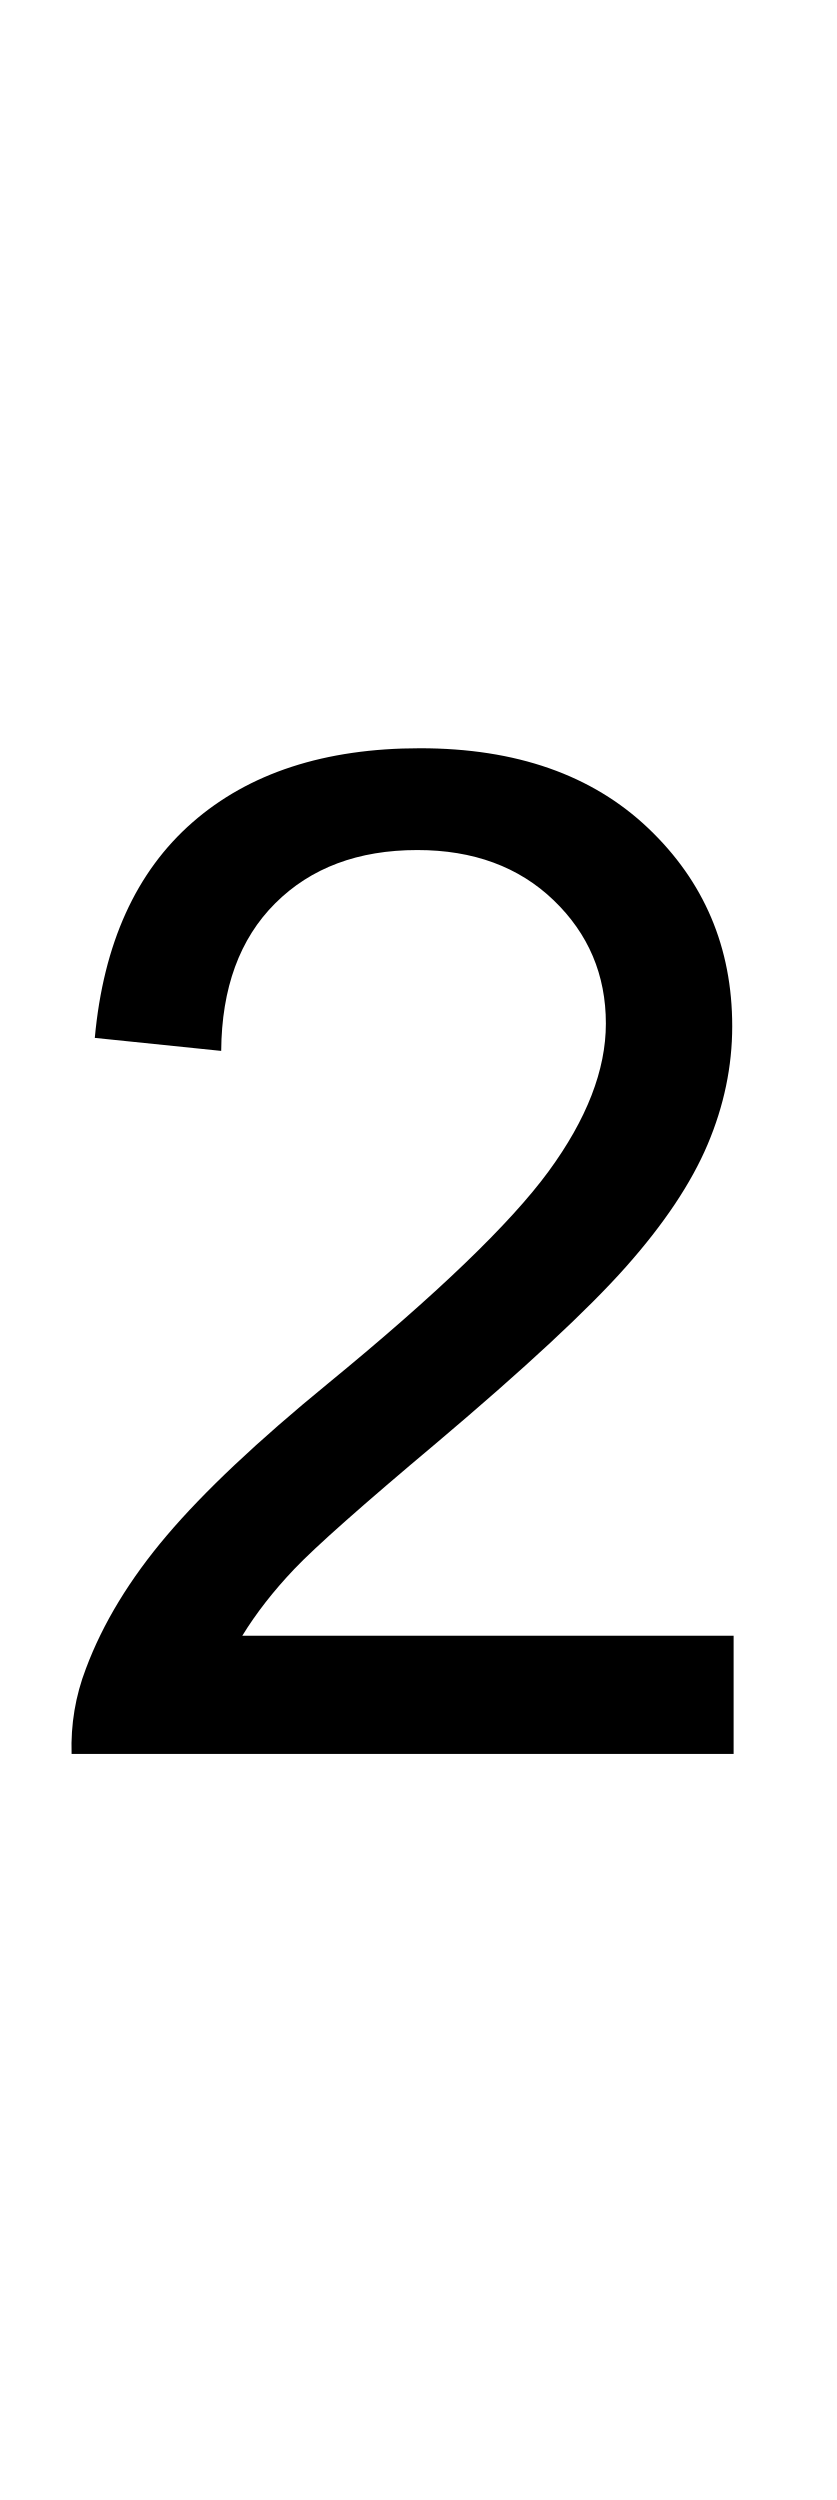
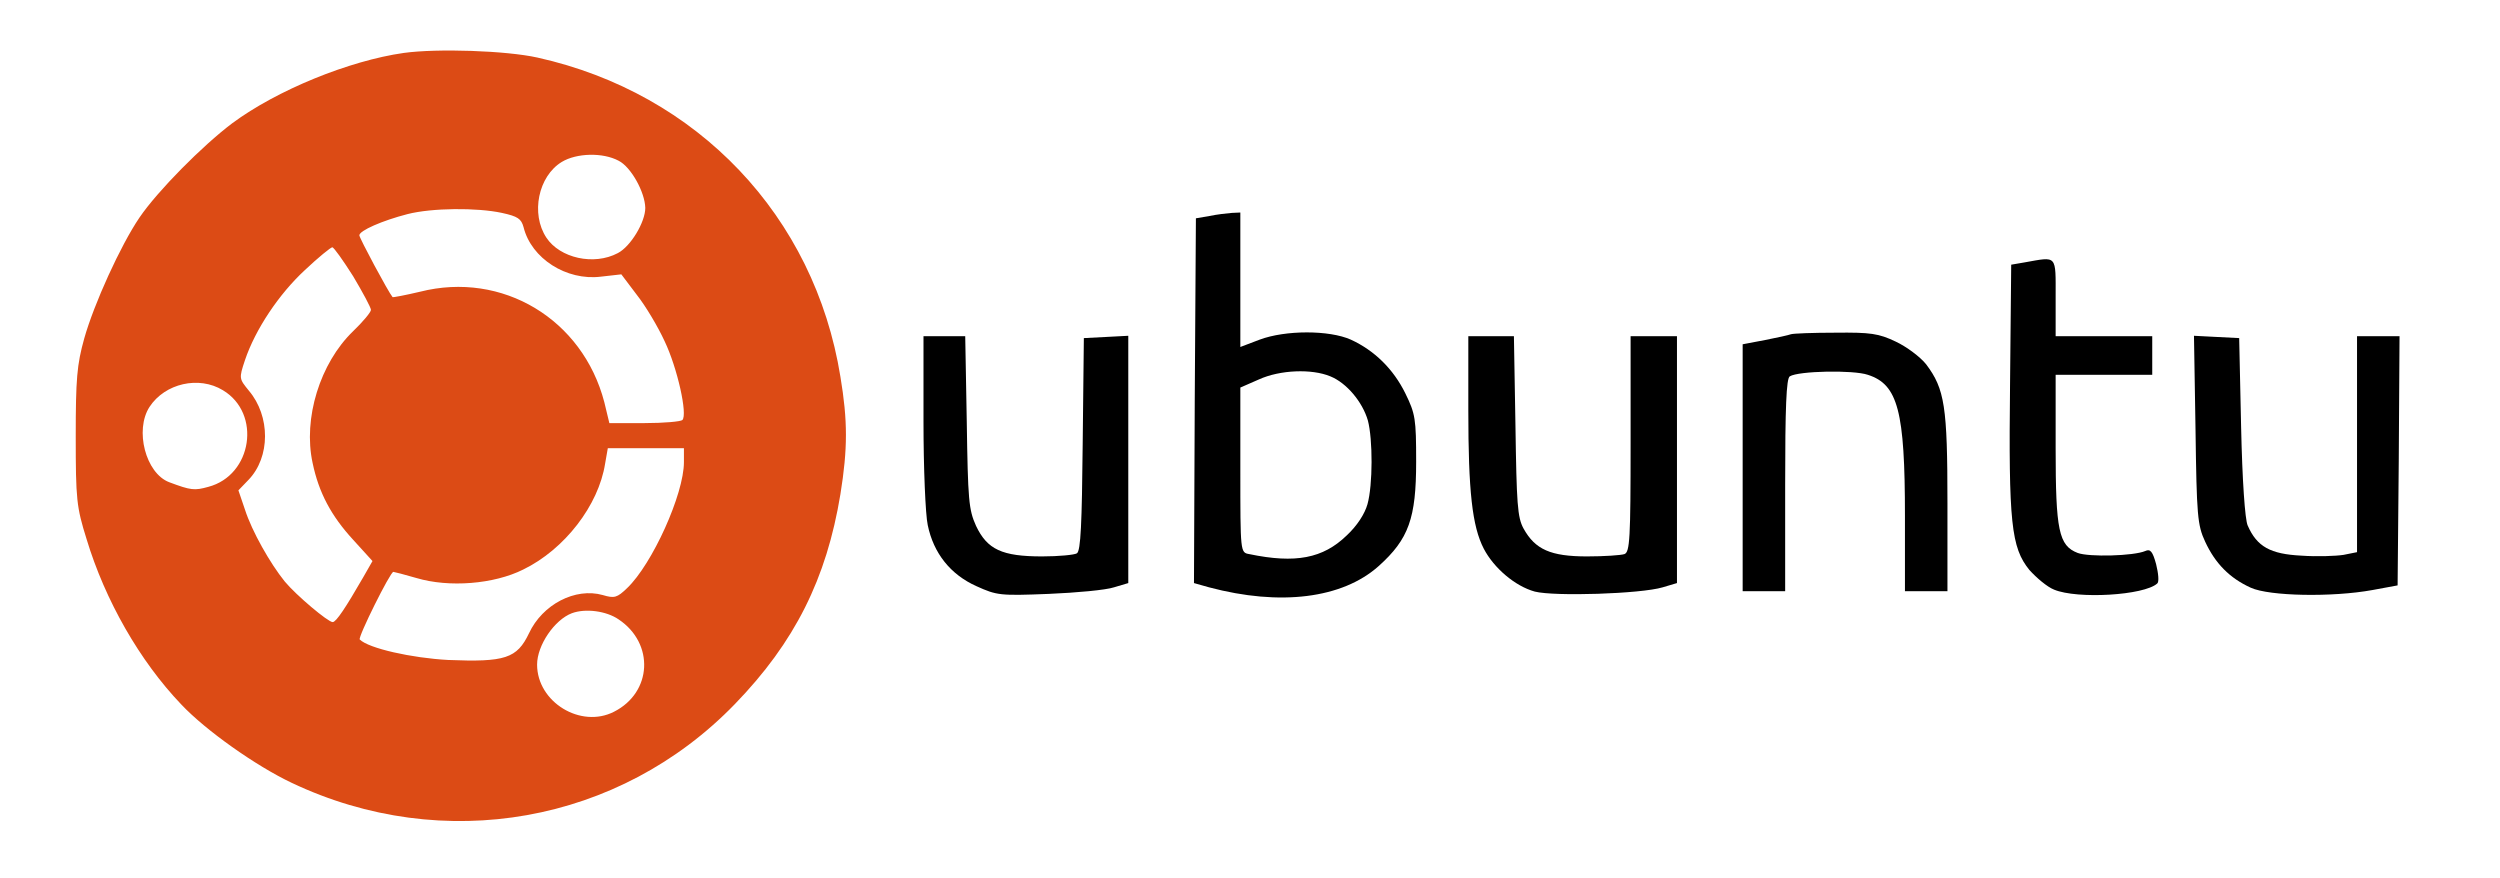
- <svg xmlns="http://www.w3.org/2000/svg" version="1.1" id="Ebene_1" x="0px" y="0px" width="14.35px" height="42.88px" viewBox="0 0 14.35 42.88" enable-background="new 0 0 14.35 42.88" xml:space="preserve">
-   <g>
-     <path d="M12.583,28.057v2.027H1.228c-0.016-0.508,0.066-0.996,0.246-1.465c0.289-0.773,0.752-1.535,1.389-2.285     s1.557-1.617,2.76-2.602c1.867-1.531,3.129-2.744,3.785-3.639s0.984-1.74,0.984-2.537c0-0.836-0.299-1.541-0.896-2.115     s-1.377-0.861-2.338-0.861c-1.016,0-1.828,0.305-2.438,0.914s-0.918,1.453-0.926,2.531l-2.168-0.223     c0.148-1.617,0.707-2.85,1.676-3.697s2.27-1.271,3.902-1.271c1.648,0,2.953,0.457,3.914,1.371s1.441,2.047,1.441,3.398     c0,0.688-0.141,1.363-0.422,2.027s-0.748,1.363-1.4,2.098s-1.736,1.742-3.252,3.023c-1.266,1.063-2.078,1.783-2.438,2.162     s-0.656,0.76-0.891,1.143H12.583z" />
+ <svg xmlns="http://www.w3.org/2000/svg" version="1.0" width="647pt" height="227pt" viewBox="0 0 647 227" preserveAspectRatio="xMidYMid meet">
+   <g transform="translate(0,227) scale(0.1,-0.1)" fill="#dc4b15" stroke="none">
+     <path d="M1045 2133 c-141 -20 -328 -96 -444 -182 -77 -58 -193 -175 -240       -244 -49 -72 -118 -224 -143 -313 -19 -68 -22 -105 -22 -254 0 -162 2 -182 28       -265 48 -159 138 -316 245 -428 63 -67 193 -159 286 -203 392 -186 848 -105       1147 204 155 160 237 324 273 543 19 118 19 190 0 304 -67 416 -370 734 -784       826 -81 18 -259 24 -346 12z m556 -279 c32 -16 68 -81 69 -122 0 -37 -38 -100       -71 -117 -62 -33 -150 -13 -185 40 -41 62 -21 159 40 196 38 23 106 25 147 3z       m-302 -135 c41 -9 50 -15 56 -37 20 -81 111 -139 200 -128 l53 6 40 -53 c23       -29 55 -83 72 -120 33 -69 60 -190 46 -204 -4 -4 -48 -8 -98 -8 l-91 0 -13 54       c-56 215 -264 340 -477 286 -38 -9 -70 -15 -71 -14 -11 13 -86 153 -86 160 0       12 59 38 125 55 63 16 179 17 244 3z m-385 -164 c25 -42 46 -81 46 -87 0 -6       -21 -31 -46 -55 -86 -83 -130 -226 -105 -341 16 -77 48 -137 105 -199 l50 -55       -24 -42 c-45 -78 -70 -116 -79 -116 -12 0 -94 69 -124 105 -38 47 -85 130       -103 186 l-17 50 26 27 c57 59 57 165 1 231 -25 31 -26 31 -10 79 27 80 88       171 155 233 35 33 67 59 71 59 4 0 28 -34 54 -75z m-337 -295 c100 -60 76       -220 -38 -250 -36 -10 -45 -9 -101 12 -61 23 -90 135 -51 195 40 61 128 81       190 43z m1193 -186 c0 -83 -82 -264 -147 -326 -26 -25 -33 -27 -63 -18 -71 20       -156 -24 -191 -99 -31 -65 -62 -75 -209 -69 -94 5 -206 30 -229 53 -5 6 79       175 87 175 2 0 29 -7 60 -16 84 -25 200 -16 276 22 107 52 195 166 212 274 l7       40 98 0 99 0 0 -36z m-169 -407 c93 -62 87 -189 -12 -239 -86 -44 -199 25       -199 122 0 50 45 116 90 133 35 13 89 6 121 -16z" />
+   </g>
+   <g transform="translate(0,227) scale(0.1,-0.1)" fill="#000000" stroke="none">
+     <path d="M3130 1711 l-35 -6 -3 -472 -2 -472 39 -11 c184 -49 345 -29 439 55     78 70 97 124 97 270 0 111 -2 124 -28 177 -31 63 -80 111 -141 139 -56 25     -169 25 -236 0 l-50 -19 0 174 0 174 -22 -1 c-13 -1 -39 -4 -58 -8z m313 -415     c42 -17 83 -66 97 -114 13 -49 13 -167 -1 -217 -7 -25 -27 -56 -54 -81 -61     -59 -132 -73 -252 -48 -23 4 -23 4 -23 218 l0 213 48 21 c55 25 137 28 185 8z" />
+     <path d="M5240 1591 l-35 -6 -3 -310 c-4 -358 3 -422 50 -480 18 -20 46 -44     64 -51 60 -25 233 -15 267 16 5 4 3 26 -3 50 -9 33 -15 40 -28 34 -30 -13     -146 -16 -175 -5 -49 19 -57 58 -57 271 l0 190 125 0 125 0 0 50 0 50 -125 0     -125 0 0 100 c0 112 5 106 -80 91z" />
+     <path d="M4635 1405 c-5 -2 -36 -9 -67 -15 l-58 -11 0 -320 0 -319 55 0 55 0     0 274 c0 202 3 277 12 282 22 14 164 17 202 4 78 -25 96 -94 96 -365 l0 -195     55 0 55 0 0 228 c0 250 -7 295 -55 359 -15 19 -51 46 -79 59 -44 21 -65 24     -156 23 -58 0 -109 -2 -115 -4z" />
+     <path d="M2390 1180 c0 -120 5 -242 11 -269 15 -73 59 -128 126 -158 53 -24     61 -25 187 -20 72 3 148 10 169 17 l37 11 0 320 0 320 -57 -3 -58 -3 -3 -275     c-2 -204 -5 -276 -15 -282 -6 -4 -47 -8 -90 -8 -104 0 -142 18 -171 79 -19 42     -21 67 -24 269 l-4 222 -54 0 -54 0 0 -220z" />
+     <path d="M3800 1208 c0 -209 10 -300 40 -358 26 -50 81 -97 132 -111 51 -13     274 -6 331 11 l37 11 0 319 0 320 -60 0 -60 0 0 -279 c0 -245 -2 -280 -16     -285 -9 -3 -52 -6 -97 -6 -94 0 -134 18 -164 72 -16 29 -18 65 -21 266 l-4     232 -59 0 -59 0 0 -192z" />
+     <path d="M5682 1158 c3 -223 5 -247 25 -290 26 -56 63 -94 118 -119 48 -22     211 -25 315 -6 l65 12 3 323 2 322 -55 0 -55 0 0 -280 0 -279 -35 -7 c-19 -3     -68 -5 -109 -2 -80 4 -115 23 -139 78 -7 15 -14 117 -17 255 l-5 230 -59 3     -58 3 4 -243z" />
  </g>
</svg>
